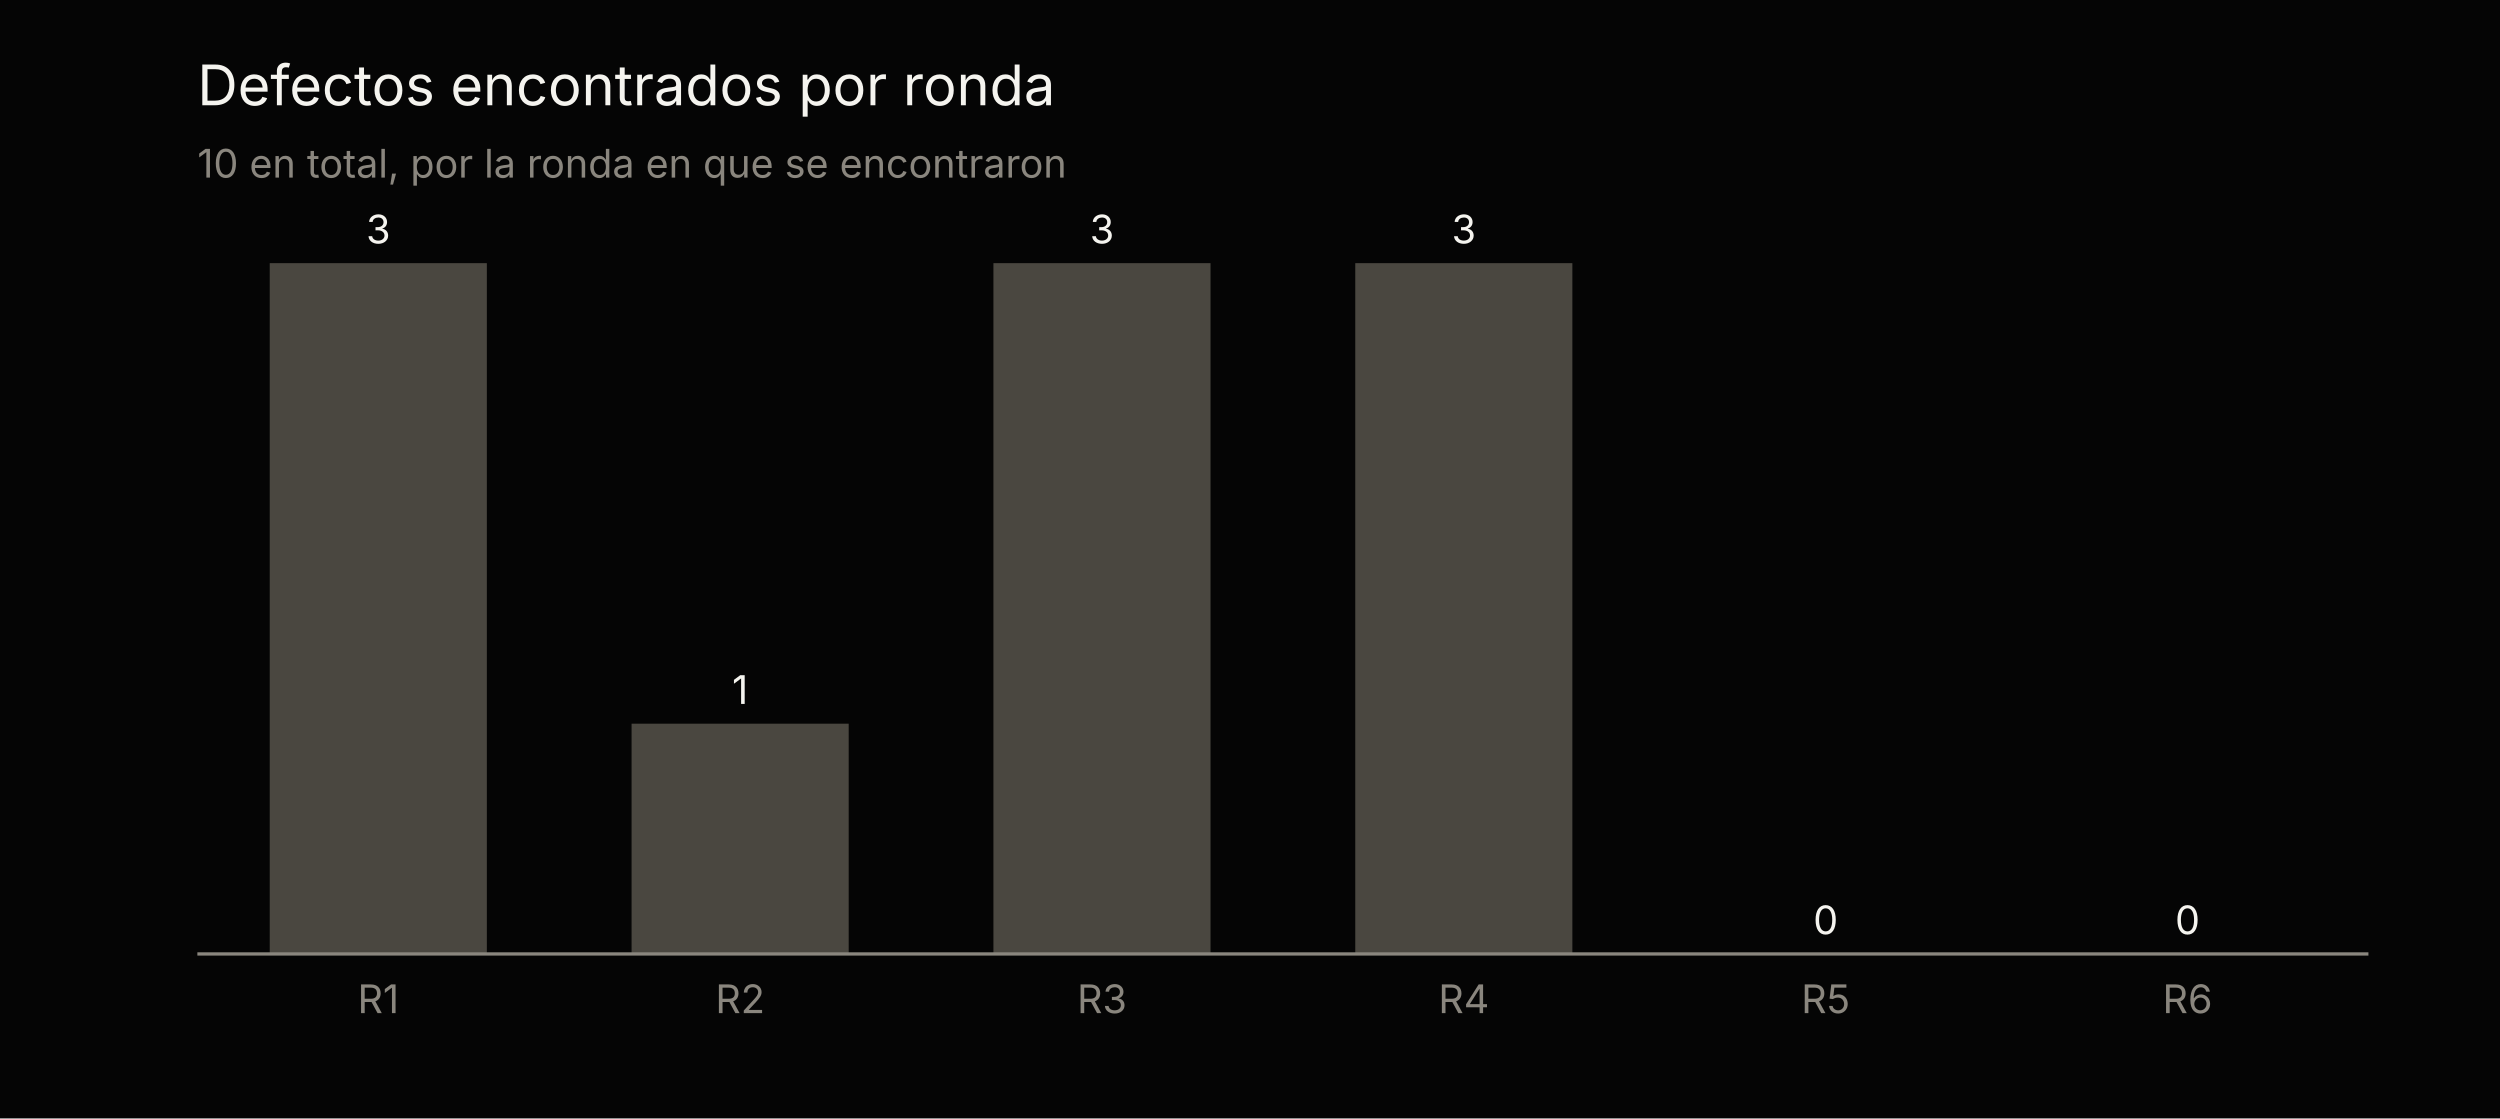
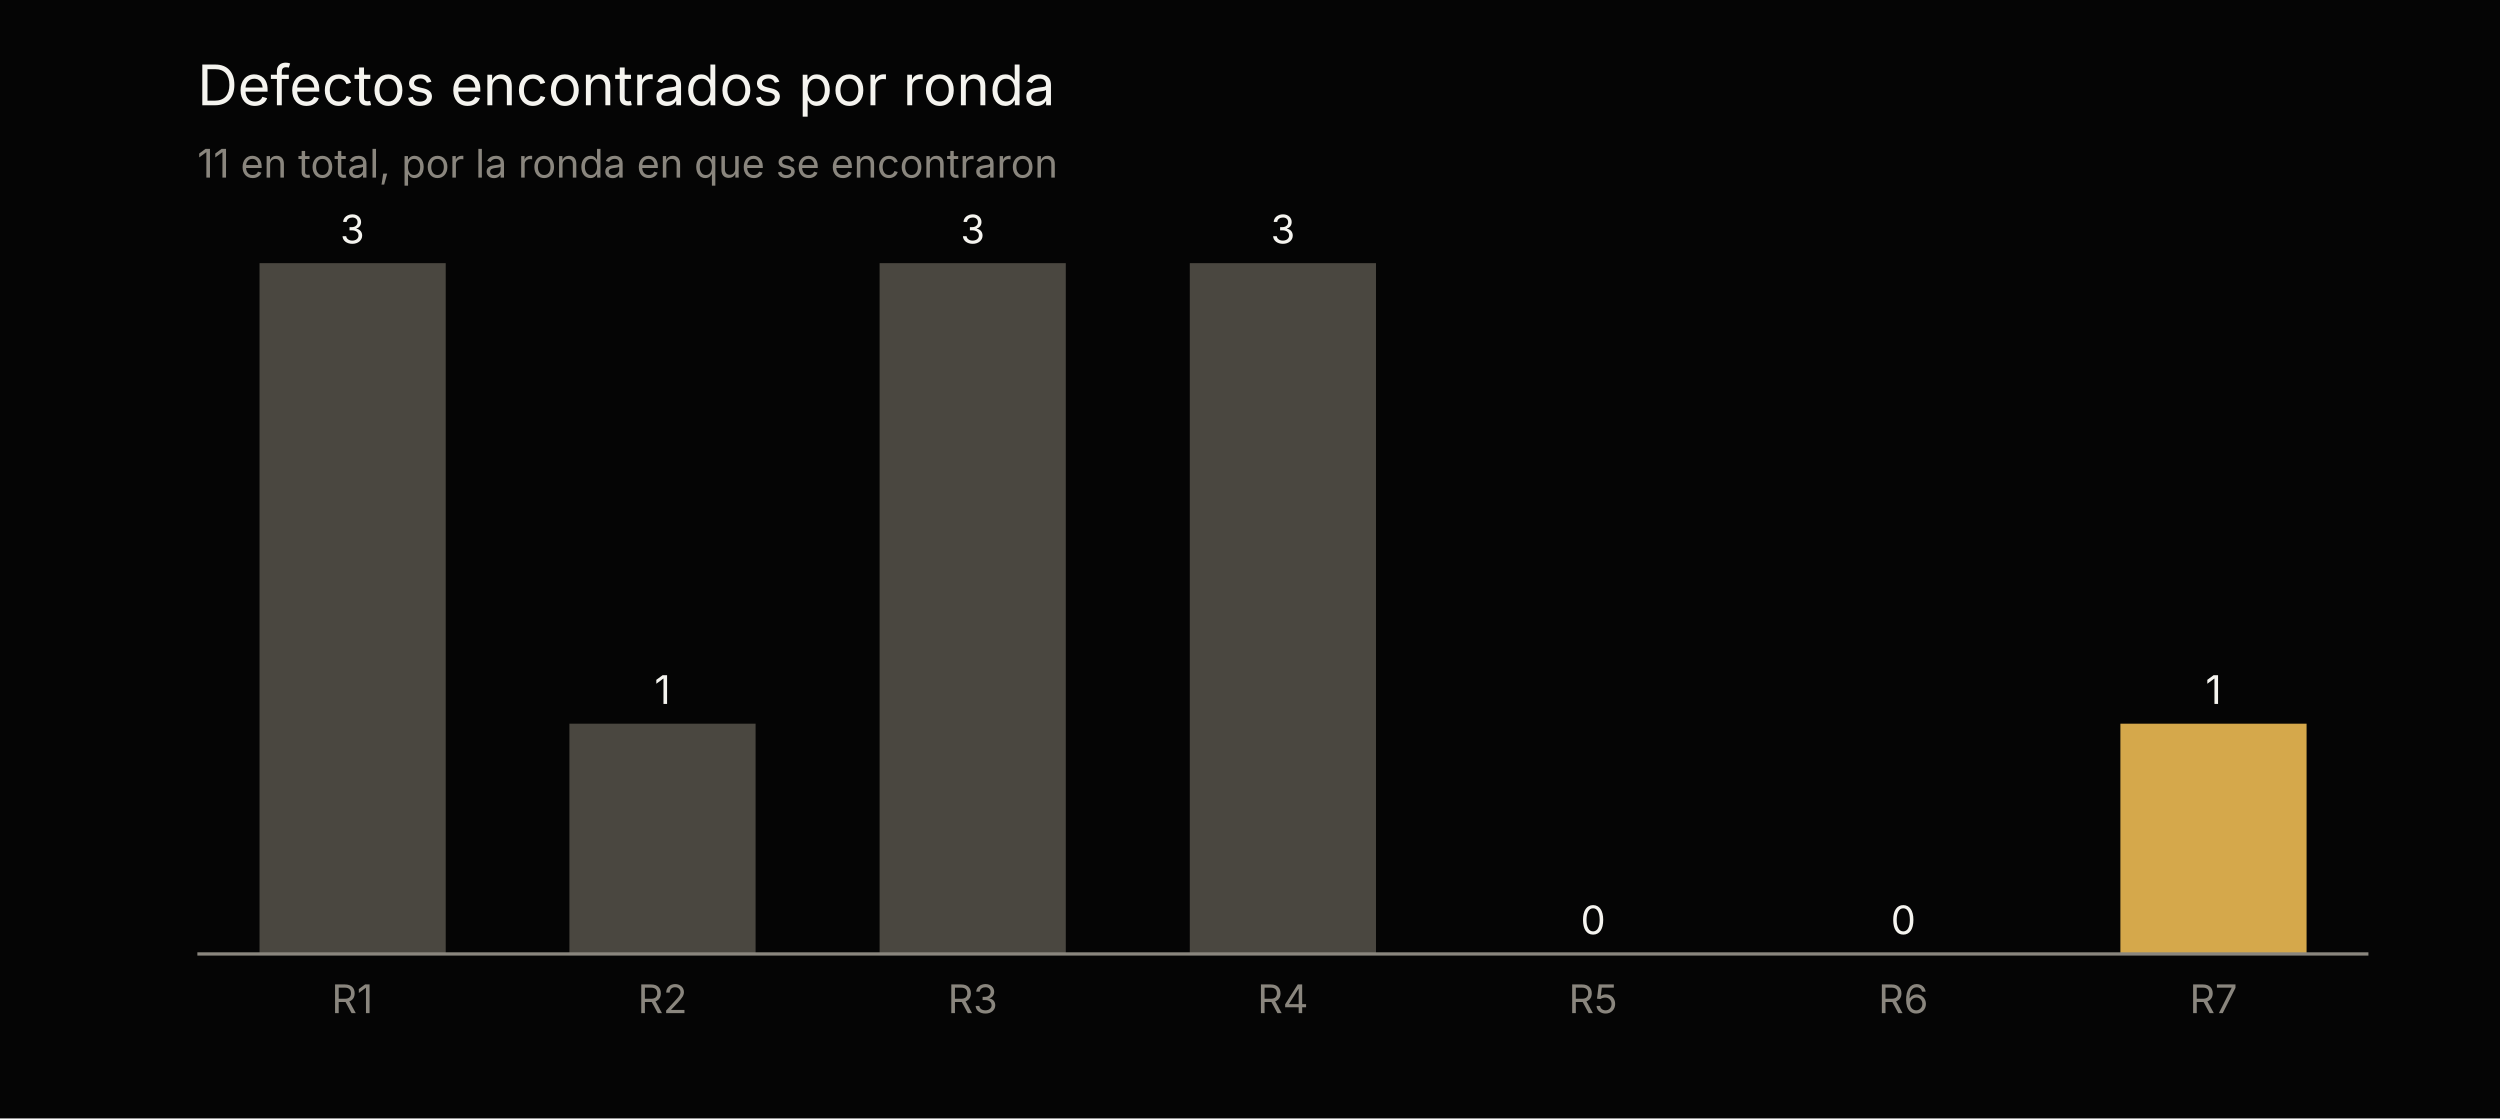
<svg xmlns="http://www.w3.org/2000/svg" viewBox="0 0 760 340" font-family="Inter, Arial, sans-serif" font-size="12">
  <rect width="760" height="340" fill="#050505" />
  <text x="60" y="32" font-size="17" fill="#f5f4ef">Defectos encontrados por ronda</text>
-   <text x="60" y="54" fill="#8a867e">10 en total, por la ronda en que se encontraron</text>
-   <rect x="82.0" y="80.0" width="66.0" height="210.0" fill="#4a4740" />
-   <text x="115.0" y="74.0" text-anchor="middle" fill="#f5f4ef">3</text>
-   <text x="115.0" y="308" text-anchor="middle" fill="#8a867e">R1</text>
-   <rect x="192.0" y="220.0" width="66.0" height="70.0" fill="#4a4740" />
-   <text x="225.0" y="214.0" text-anchor="middle" fill="#f5f4ef">1</text>
-   <text x="225.0" y="308" text-anchor="middle" fill="#8a867e">R2</text>
-   <rect x="302.0" y="80.0" width="66.0" height="210.0" fill="#4a4740" />
-   <text x="335.0" y="74.0" text-anchor="middle" fill="#f5f4ef">3</text>
-   <text x="335.0" y="308" text-anchor="middle" fill="#8a867e">R3</text>
-   <rect x="412.0" y="80.0" width="66.0" height="210.0" fill="#4a4740" />
-   <text x="445.0" y="74.0" text-anchor="middle" fill="#f5f4ef">3</text>
-   <text x="445.0" y="308" text-anchor="middle" fill="#8a867e">R4</text>
-   <rect x="522.0" y="290.0" width="66.0" height="0.0" fill="#4a4740" />
-   <text x="555.0" y="284.0" text-anchor="middle" fill="#f5f4ef">0</text>
-   <text x="555.0" y="308" text-anchor="middle" fill="#8a867e">R5</text>
-   <rect x="632.0" y="290.0" width="66.0" height="0.0" fill="#d5a84b" />
-   <text x="665.0" y="284.0" text-anchor="middle" fill="#f5f4ef">0</text>
-   <text x="665.0" y="308" text-anchor="middle" fill="#8a867e">R6</text>
+   <text x="60" y="54" fill="#8a867e">11 en total, por la ronda en que se encontraron</text>
+   <rect x="78.9" y="80.0" width="56.6" height="210.0" fill="#4a4740" />
+   <text x="107.1" y="74.0" text-anchor="middle" fill="#f5f4ef">3</text>
+   <text x="107.1" y="308" text-anchor="middle" fill="#8a867e">R1</text>
+   <rect x="173.1" y="220.0" width="56.6" height="70.0" fill="#4a4740" />
+   <text x="201.4" y="214.0" text-anchor="middle" fill="#f5f4ef">1</text>
+   <text x="201.4" y="308" text-anchor="middle" fill="#8a867e">R2</text>
+   <rect x="267.4" y="80.0" width="56.6" height="210.0" fill="#4a4740" />
+   <text x="295.7" y="74.0" text-anchor="middle" fill="#f5f4ef">3</text>
+   <text x="295.7" y="308" text-anchor="middle" fill="#8a867e">R3</text>
+   <rect x="361.7" y="80.0" width="56.6" height="210.0" fill="#4a4740" />
+   <text x="390.0" y="74.0" text-anchor="middle" fill="#f5f4ef">3</text>
+   <text x="390.0" y="308" text-anchor="middle" fill="#8a867e">R4</text>
+   <rect x="456.0" y="290.0" width="56.6" height="0.0" fill="#4a4740" />
+   <text x="484.3" y="284.0" text-anchor="middle" fill="#f5f4ef">0</text>
+   <text x="484.3" y="308" text-anchor="middle" fill="#8a867e">R5</text>
+   <rect x="550.3" y="290.0" width="56.6" height="0.0" fill="#4a4740" />
+   <text x="578.6" y="284.0" text-anchor="middle" fill="#f5f4ef">0</text>
+   <text x="578.6" y="308" text-anchor="middle" fill="#8a867e">R6</text>
+   <rect x="644.6" y="220.0" width="56.6" height="70.0" fill="#d5a84b" />
+   <text x="672.9" y="214.0" text-anchor="middle" fill="#f5f4ef">1</text>
+   <text x="672.9" y="308" text-anchor="middle" fill="#8a867e">R7</text>
  <line x1="60" x2="720" y1="290" y2="290" stroke="#8a867e" />
</svg>
